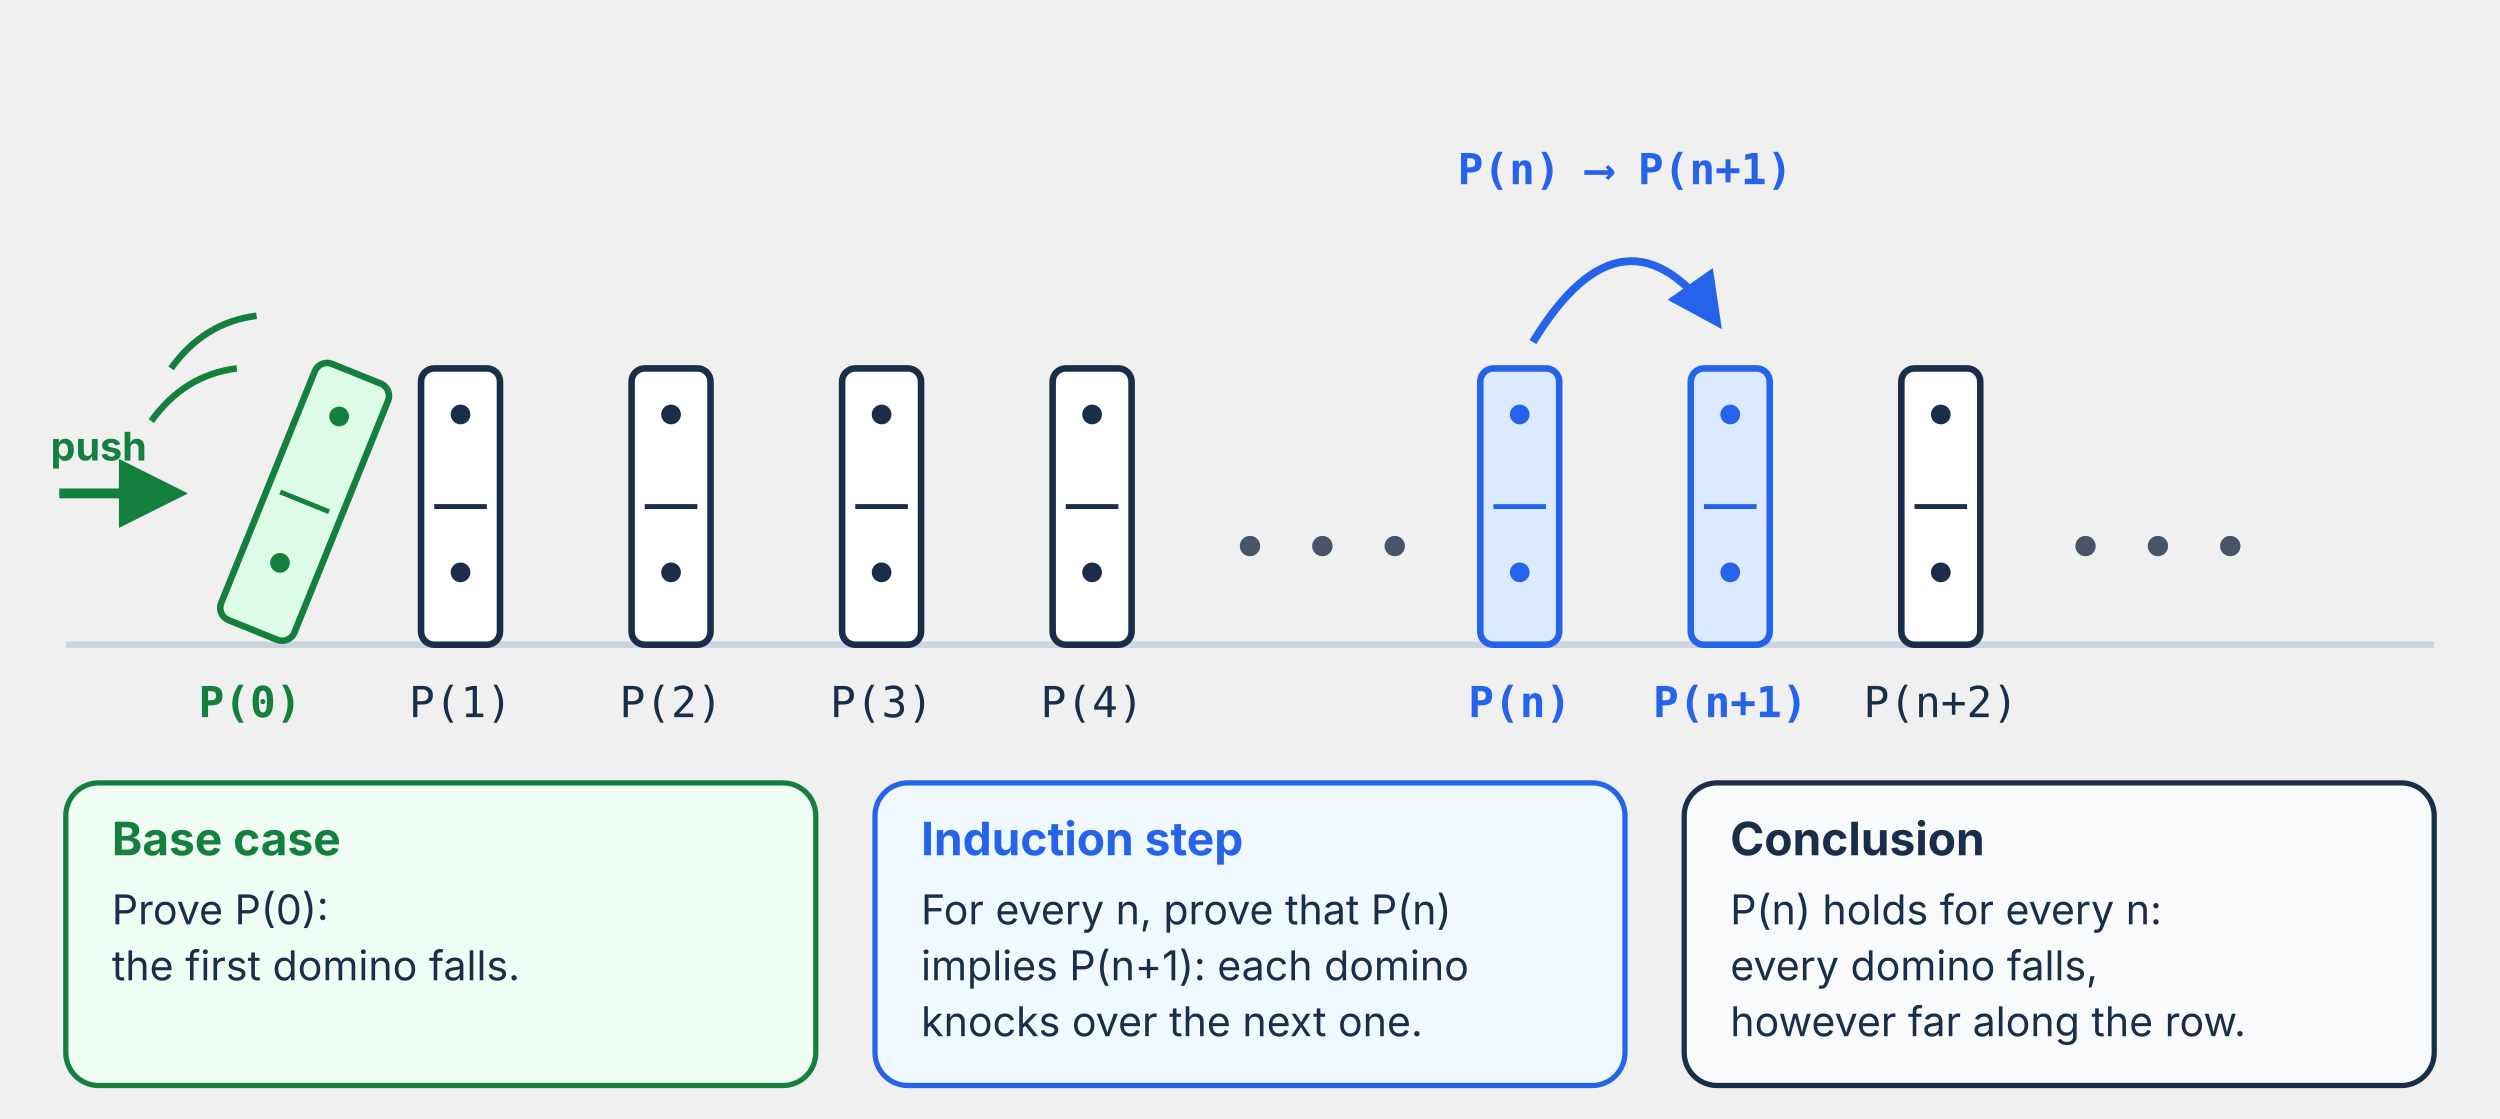
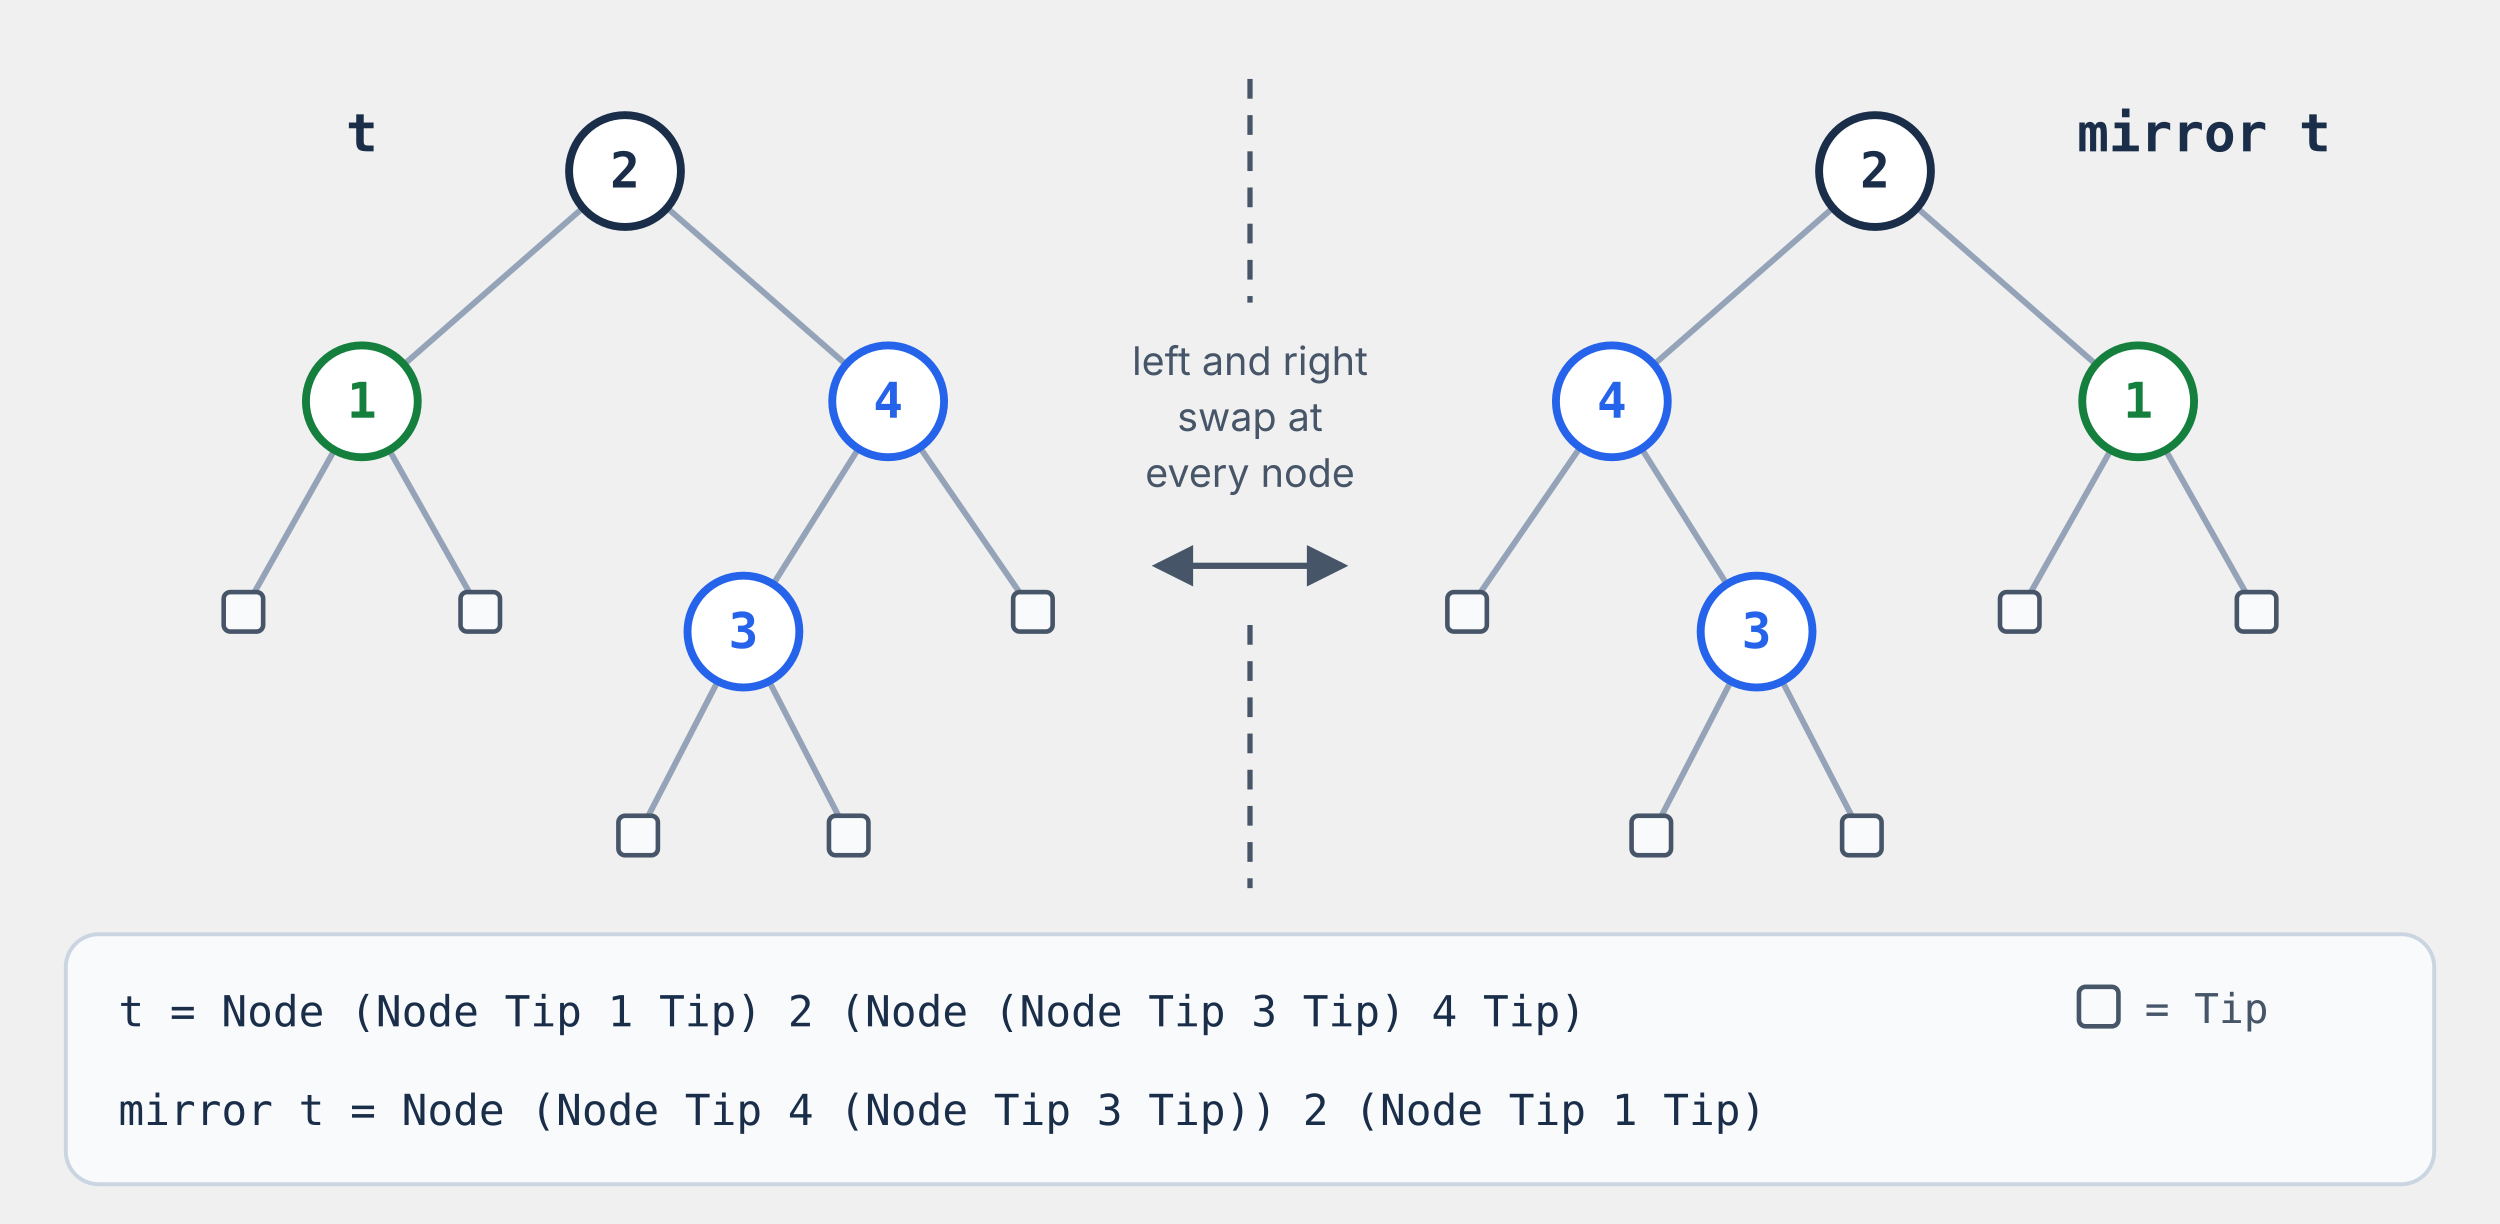
- <svg xmlns="http://www.w3.org/2000/svg" viewBox="0 0 760 340" width="760" height="340" role="img">
+ <svg xmlns="http://www.w3.org/2000/svg" viewBox="0 0 760 372" width="760" height="372" role="img">
  <defs>
-     <marker id="ah-15803D" viewBox="0 0 10 10" refX="8.5" refY="5" markerWidth="7" markerHeight="7" orient="auto-start-reverse">
-       <path d="M0 0 10 5 0 10z" fill="#15803D" />
-     </marker>
-     <marker id="ah-2563EB" viewBox="0 0 10 10" refX="8.5" refY="5" markerWidth="7" markerHeight="7" orient="auto-start-reverse">
-       <path d="M0 0 10 5 0 10z" fill="#2563EB" />
+     <marker id="ah-475569" viewBox="0 0 10 10" refX="8.5" refY="5" markerWidth="7" markerHeight="7" orient="auto-start-reverse">
+       <path d="M0 0 10 5 0 10z" fill="#475569" />
    </marker>
  </defs>
-   <line x1="20" y1="196" x2="740" y2="196" stroke="#CBD5E1" stroke-width="2" />
-   <rect x="64" y="112" width="24" height="84" rx="4" fill="#DCFCE7" stroke="#15803D" stroke-width="2" transform="rotate(22 88 196)" />
-   <line x1="68" y1="154.0" x2="84" y2="154.0" stroke="#15803D" stroke-width="1.5" transform="rotate(22 88 196)" />
-   <circle cx="76.0" cy="126" r="3" fill="#15803D" transform="rotate(22 88 196)" />
-   <circle cx="76.0" cy="174" r="3" fill="#15803D" transform="rotate(22 88 196)" />
-   <text x="76.0" y="218" font-family="'Isabelle DejaVu Sans Mono', 'DejaVu Sans Mono', Consolas, Menlo, 'PingFang SC', 'Microsoft YaHei', monospace" font-size="13" font-weight="700" fill="#15803D" text-anchor="middle">P(0)</text>
-   <rect x="128" y="112" width="24" height="84" rx="4" fill="#FFFFFF" stroke="#1A2E4A" stroke-width="2" />
-   <line x1="132" y1="154.0" x2="148" y2="154.0" stroke="#1A2E4A" stroke-width="1.5" />
-   <circle cx="140.0" cy="126" r="3" fill="#1A2E4A" />
-   <circle cx="140.0" cy="174" r="3" fill="#1A2E4A" />
-   <text x="140.0" y="218" font-family="'Isabelle DejaVu Sans Mono', 'DejaVu Sans Mono', Consolas, Menlo, 'PingFang SC', 'Microsoft YaHei', monospace" font-size="13" font-weight="400" fill="#1A2E4A" text-anchor="middle">P(1)</text>
-   <rect x="192" y="112" width="24" height="84" rx="4" fill="#FFFFFF" stroke="#1A2E4A" stroke-width="2" />
-   <line x1="196" y1="154.0" x2="212" y2="154.0" stroke="#1A2E4A" stroke-width="1.5" />
-   <circle cx="204.0" cy="126" r="3" fill="#1A2E4A" />
-   <circle cx="204.0" cy="174" r="3" fill="#1A2E4A" />
-   <text x="204.0" y="218" font-family="'Isabelle DejaVu Sans Mono', 'DejaVu Sans Mono', Consolas, Menlo, 'PingFang SC', 'Microsoft YaHei', monospace" font-size="13" font-weight="400" fill="#1A2E4A" text-anchor="middle">P(2)</text>
-   <rect x="256" y="112" width="24" height="84" rx="4" fill="#FFFFFF" stroke="#1A2E4A" stroke-width="2" />
-   <line x1="260" y1="154.0" x2="276" y2="154.0" stroke="#1A2E4A" stroke-width="1.5" />
-   <circle cx="268.0" cy="126" r="3" fill="#1A2E4A" />
-   <circle cx="268.0" cy="174" r="3" fill="#1A2E4A" />
-   <text x="268.0" y="218" font-family="'Isabelle DejaVu Sans Mono', 'DejaVu Sans Mono', Consolas, Menlo, 'PingFang SC', 'Microsoft YaHei', monospace" font-size="13" font-weight="400" fill="#1A2E4A" text-anchor="middle">P(3)</text>
-   <rect x="320" y="112" width="24" height="84" rx="4" fill="#FFFFFF" stroke="#1A2E4A" stroke-width="2" />
-   <line x1="324" y1="154.0" x2="340" y2="154.0" stroke="#1A2E4A" stroke-width="1.5" />
-   <circle cx="332.0" cy="126" r="3" fill="#1A2E4A" />
-   <circle cx="332.0" cy="174" r="3" fill="#1A2E4A" />
-   <text x="332.0" y="218" font-family="'Isabelle DejaVu Sans Mono', 'DejaVu Sans Mono', Consolas, Menlo, 'PingFang SC', 'Microsoft YaHei', monospace" font-size="13" font-weight="400" fill="#1A2E4A" text-anchor="middle">P(4)</text>
-   <rect x="450" y="112" width="24" height="84" rx="4" fill="#DBEAFE" stroke="#2563EB" stroke-width="2" />
-   <line x1="454" y1="154.0" x2="470" y2="154.0" stroke="#2563EB" stroke-width="1.5" />
-   <circle cx="462.0" cy="126" r="3" fill="#2563EB" />
-   <circle cx="462.0" cy="174" r="3" fill="#2563EB" />
-   <text x="462.0" y="218" font-family="'Isabelle DejaVu Sans Mono', 'DejaVu Sans Mono', Consolas, Menlo, 'PingFang SC', 'Microsoft YaHei', monospace" font-size="13" font-weight="700" fill="#2563EB" text-anchor="middle">P(n)</text>
-   <rect x="514" y="112" width="24" height="84" rx="4" fill="#DBEAFE" stroke="#2563EB" stroke-width="2" />
-   <line x1="518" y1="154.0" x2="534" y2="154.0" stroke="#2563EB" stroke-width="1.5" />
-   <circle cx="526.0" cy="126" r="3" fill="#2563EB" />
-   <circle cx="526.0" cy="174" r="3" fill="#2563EB" />
-   <text x="526.0" y="218" font-family="'Isabelle DejaVu Sans Mono', 'DejaVu Sans Mono', Consolas, Menlo, 'PingFang SC', 'Microsoft YaHei', monospace" font-size="13" font-weight="700" fill="#2563EB" text-anchor="middle">P(n+1)</text>
-   <rect x="578" y="112" width="24" height="84" rx="4" fill="#FFFFFF" stroke="#1A2E4A" stroke-width="2" />
-   <line x1="582" y1="154.0" x2="598" y2="154.0" stroke="#1A2E4A" stroke-width="1.5" />
-   <circle cx="590.0" cy="126" r="3" fill="#1A2E4A" />
-   <circle cx="590.0" cy="174" r="3" fill="#1A2E4A" />
-   <text x="590.0" y="218" font-family="'Isabelle DejaVu Sans Mono', 'DejaVu Sans Mono', Consolas, Menlo, 'PingFang SC', 'Microsoft YaHei', monospace" font-size="13" font-weight="400" fill="#1A2E4A" text-anchor="middle">P(n+2)</text>
-   <path d="M 52 112 q 10 -14 26 -16" stroke="#15803D" stroke-width="2" fill="none" />
-   <path d="M 46 128 q 10 -14 26 -16" stroke="#15803D" stroke-width="2" fill="none" />
-   <line x1="18" y1="150" x2="54" y2="150" stroke="#15803D" stroke-width="3" marker-end="url(#ah-15803D)" />
-   <text x="30" y="140" font-family="'DM Sans', system-ui, -apple-system, 'Segoe UI', 'PingFang SC', 'Hiragino Sans GB', 'Microsoft YaHei', 'Noto Sans SC', sans-serif" font-size="12" font-weight="700" fill="#15803D" text-anchor="middle">push</text>
-   <circle cx="380" cy="166" r="2.6" fill="#475569" stroke="#475569" stroke-width="1" />
-   <circle cx="402" cy="166" r="2.6" fill="#475569" stroke="#475569" stroke-width="1" />
-   <circle cx="424" cy="166" r="2.6" fill="#475569" stroke="#475569" stroke-width="1" />
-   <circle cx="634" cy="166" r="2.6" fill="#475569" stroke="#475569" stroke-width="1" />
-   <circle cx="656" cy="166" r="2.6" fill="#475569" stroke="#475569" stroke-width="1" />
-   <circle cx="678" cy="166" r="2.6" fill="#475569" stroke="#475569" stroke-width="1" />
-   <path d="M 466 104 Q 494 58 522 98" stroke="#2563EB" stroke-width="2.4" fill="none" marker-end="url(#ah-2563EB)" />
-   <text x="494" y="56" font-family="'Isabelle DejaVu Sans Mono', 'DejaVu Sans Mono', Consolas, Menlo, 'PingFang SC', 'Microsoft YaHei', monospace" font-size="13" font-weight="700" fill="#2563EB" text-anchor="middle">P(n) ⟶ P(n+1)</text>
-   <rect x="20" y="238" width="228" height="92" rx="10" fill="#F0FDF4" stroke="#15803D" stroke-width="1.6" />
-   <text x="34" y="260" font-family="'DM Sans', system-ui, -apple-system, 'Segoe UI', 'PingFang SC', 'Hiragino Sans GB', 'Microsoft YaHei', 'Noto Sans SC', sans-serif" font-size="14" font-weight="700" fill="#15803D" text-anchor="start">Base case</text>
-   <text x="34" y="281" font-family="'DM Sans', system-ui, -apple-system, 'Segoe UI', 'PingFang SC', 'Hiragino Sans GB', 'Microsoft YaHei', 'Noto Sans SC', sans-serif" font-size="12.5" font-weight="400" fill="#1A2E4A" text-anchor="start">Prove P(0):</text>
-   <text x="34" y="298" font-family="'DM Sans', system-ui, -apple-system, 'Segoe UI', 'PingFang SC', 'Hiragino Sans GB', 'Microsoft YaHei', 'Noto Sans SC', sans-serif" font-size="12.5" font-weight="400" fill="#1A2E4A" text-anchor="start">the first domino falls.</text>
-   <rect x="266" y="238" width="228" height="92" rx="10" fill="#F0F9FF" stroke="#2563EB" stroke-width="1.6" />
-   <text x="280" y="260" font-family="'DM Sans', system-ui, -apple-system, 'Segoe UI', 'PingFang SC', 'Hiragino Sans GB', 'Microsoft YaHei', 'Noto Sans SC', sans-serif" font-size="14" font-weight="700" fill="#2563EB" text-anchor="start">Induction step</text>
-   <text x="280" y="281" font-family="'DM Sans', system-ui, -apple-system, 'Segoe UI', 'PingFang SC', 'Hiragino Sans GB', 'Microsoft YaHei', 'Noto Sans SC', sans-serif" font-size="12.5" font-weight="400" fill="#1A2E4A" text-anchor="start">For every n, prove that P(n)</text>
-   <text x="280" y="298" font-family="'DM Sans', system-ui, -apple-system, 'Segoe UI', 'PingFang SC', 'Hiragino Sans GB', 'Microsoft YaHei', 'Noto Sans SC', sans-serif" font-size="12.5" font-weight="400" fill="#1A2E4A" text-anchor="start">implies P(n+1): each domino</text>
-   <text x="280" y="315" font-family="'DM Sans', system-ui, -apple-system, 'Segoe UI', 'PingFang SC', 'Hiragino Sans GB', 'Microsoft YaHei', 'Noto Sans SC', sans-serif" font-size="12.5" font-weight="400" fill="#1A2E4A" text-anchor="start">knocks over the next one.</text>
-   <rect x="512" y="238" width="228" height="92" rx="10" fill="#F8FAFC" stroke="#1A2E4A" stroke-width="1.6" />
-   <text x="526" y="260" font-family="'DM Sans', system-ui, -apple-system, 'Segoe UI', 'PingFang SC', 'Hiragino Sans GB', 'Microsoft YaHei', 'Noto Sans SC', sans-serif" font-size="14" font-weight="700" fill="#1A2E4A" text-anchor="start">Conclusion</text>
-   <text x="526" y="281" font-family="'DM Sans', system-ui, -apple-system, 'Segoe UI', 'PingFang SC', 'Hiragino Sans GB', 'Microsoft YaHei', 'Noto Sans SC', sans-serif" font-size="12.5" font-weight="400" fill="#1A2E4A" text-anchor="start">P(n) holds for every n:</text>
-   <text x="526" y="298" font-family="'DM Sans', system-ui, -apple-system, 'Segoe UI', 'PingFang SC', 'Hiragino Sans GB', 'Microsoft YaHei', 'Noto Sans SC', sans-serif" font-size="12.5" font-weight="400" fill="#1A2E4A" text-anchor="start">every domino falls,</text>
-   <text x="526" y="315" font-family="'DM Sans', system-ui, -apple-system, 'Segoe UI', 'PingFang SC', 'Hiragino Sans GB', 'Microsoft YaHei', 'Noto Sans SC', sans-serif" font-size="12.5" font-weight="400" fill="#1A2E4A" text-anchor="start">however far along the row.</text>
+   <line x1="190" y1="52" x2="110" y2="122" stroke="#94A3B8" stroke-width="1.8" />
+   <line x1="190" y1="52" x2="270" y2="122" stroke="#94A3B8" stroke-width="1.8" />
+   <line x1="270" y1="122" x2="226" y2="192" stroke="#94A3B8" stroke-width="1.8" />
+   <line x1="110" y1="122" x2="74" y2="186" stroke="#94A3B8" stroke-width="1.8" />
+   <line x1="110" y1="122" x2="146" y2="186" stroke="#94A3B8" stroke-width="1.8" />
+   <line x1="270" y1="122" x2="314" y2="186" stroke="#94A3B8" stroke-width="1.8" />
+   <line x1="226" y1="192" x2="194" y2="254" stroke="#94A3B8" stroke-width="1.8" />
+   <line x1="226" y1="192" x2="258" y2="254" stroke="#94A3B8" stroke-width="1.8" />
+   <rect x="68" y="180" width="12" height="12" rx="2" fill="#F8FAFC" stroke="#475569" stroke-width="1.4" />
+   <rect x="140" y="180" width="12" height="12" rx="2" fill="#F8FAFC" stroke="#475569" stroke-width="1.4" />
+   <rect x="308" y="180" width="12" height="12" rx="2" fill="#F8FAFC" stroke="#475569" stroke-width="1.4" />
+   <rect x="188" y="248" width="12" height="12" rx="2" fill="#F8FAFC" stroke="#475569" stroke-width="1.4" />
+   <rect x="252" y="248" width="12" height="12" rx="2" fill="#F8FAFC" stroke="#475569" stroke-width="1.4" />
+   <circle cx="190" cy="52" r="17" fill="#FFFFFF" stroke="#1A2E4A" stroke-width="2.4" />
+   <text x="190" y="57" font-family="'Isabelle DejaVu Sans Mono', 'DejaVu Sans Mono', Consolas, Menlo, 'PingFang SC', 'Microsoft YaHei', monospace" font-size="15" font-weight="700" fill="#1A2E4A" text-anchor="middle">2</text>
+   <circle cx="110" cy="122" r="17" fill="#FFFFFF" stroke="#15803D" stroke-width="2.4" />
+   <text x="110" y="127" font-family="'Isabelle DejaVu Sans Mono', 'DejaVu Sans Mono', Consolas, Menlo, 'PingFang SC', 'Microsoft YaHei', monospace" font-size="15" font-weight="700" fill="#15803D" text-anchor="middle">1</text>
+   <circle cx="270" cy="122" r="17" fill="#FFFFFF" stroke="#2563EB" stroke-width="2.4" />
+   <text x="270" y="127" font-family="'Isabelle DejaVu Sans Mono', 'DejaVu Sans Mono', Consolas, Menlo, 'PingFang SC', 'Microsoft YaHei', monospace" font-size="15" font-weight="700" fill="#2563EB" text-anchor="middle">4</text>
+   <circle cx="226" cy="192" r="17" fill="#FFFFFF" stroke="#2563EB" stroke-width="2.4" />
+   <text x="226" y="197" font-family="'Isabelle DejaVu Sans Mono', 'DejaVu Sans Mono', Consolas, Menlo, 'PingFang SC', 'Microsoft YaHei', monospace" font-size="15" font-weight="700" fill="#2563EB" text-anchor="middle">3</text>
+   <line x1="570" y1="52" x2="490" y2="122" stroke="#94A3B8" stroke-width="1.8" />
+   <line x1="570" y1="52" x2="650" y2="122" stroke="#94A3B8" stroke-width="1.8" />
+   <line x1="490" y1="122" x2="534" y2="192" stroke="#94A3B8" stroke-width="1.8" />
+   <line x1="490" y1="122" x2="446" y2="186" stroke="#94A3B8" stroke-width="1.8" />
+   <line x1="650" y1="122" x2="614" y2="186" stroke="#94A3B8" stroke-width="1.8" />
+   <line x1="650" y1="122" x2="686" y2="186" stroke="#94A3B8" stroke-width="1.8" />
+   <line x1="534" y1="192" x2="502" y2="254" stroke="#94A3B8" stroke-width="1.8" />
+   <line x1="534" y1="192" x2="566" y2="254" stroke="#94A3B8" stroke-width="1.8" />
+   <rect x="440" y="180" width="12" height="12" rx="2" fill="#F8FAFC" stroke="#475569" stroke-width="1.4" />
+   <rect x="608" y="180" width="12" height="12" rx="2" fill="#F8FAFC" stroke="#475569" stroke-width="1.4" />
+   <rect x="680" y="180" width="12" height="12" rx="2" fill="#F8FAFC" stroke="#475569" stroke-width="1.4" />
+   <rect x="496" y="248" width="12" height="12" rx="2" fill="#F8FAFC" stroke="#475569" stroke-width="1.4" />
+   <rect x="560" y="248" width="12" height="12" rx="2" fill="#F8FAFC" stroke="#475569" stroke-width="1.4" />
+   <circle cx="570" cy="52" r="17" fill="#FFFFFF" stroke="#1A2E4A" stroke-width="2.4" />
+   <text x="570" y="57" font-family="'Isabelle DejaVu Sans Mono', 'DejaVu Sans Mono', Consolas, Menlo, 'PingFang SC', 'Microsoft YaHei', monospace" font-size="15" font-weight="700" fill="#1A2E4A" text-anchor="middle">2</text>
+   <circle cx="490" cy="122" r="17" fill="#FFFFFF" stroke="#2563EB" stroke-width="2.4" />
+   <text x="490" y="127" font-family="'Isabelle DejaVu Sans Mono', 'DejaVu Sans Mono', Consolas, Menlo, 'PingFang SC', 'Microsoft YaHei', monospace" font-size="15" font-weight="700" fill="#2563EB" text-anchor="middle">4</text>
+   <circle cx="650" cy="122" r="17" fill="#FFFFFF" stroke="#15803D" stroke-width="2.4" />
+   <text x="650" y="127" font-family="'Isabelle DejaVu Sans Mono', 'DejaVu Sans Mono', Consolas, Menlo, 'PingFang SC', 'Microsoft YaHei', monospace" font-size="15" font-weight="700" fill="#15803D" text-anchor="middle">1</text>
+   <circle cx="534" cy="192" r="17" fill="#FFFFFF" stroke="#2563EB" stroke-width="2.4" />
+   <text x="534" y="197" font-family="'Isabelle DejaVu Sans Mono', 'DejaVu Sans Mono', Consolas, Menlo, 'PingFang SC', 'Microsoft YaHei', monospace" font-size="15" font-weight="700" fill="#2563EB" text-anchor="middle">3</text>
+   <text x="110" y="46" font-family="'Isabelle DejaVu Sans Mono', 'DejaVu Sans Mono', Consolas, Menlo, 'PingFang SC', 'Microsoft YaHei', monospace" font-size="16" font-weight="700" fill="#1A2E4A" text-anchor="middle">t</text>
+   <text x="670" y="46" font-family="'Isabelle DejaVu Sans Mono', 'DejaVu Sans Mono', Consolas, Menlo, 'PingFang SC', 'Microsoft YaHei', monospace" font-size="16" font-weight="700" fill="#1A2E4A" text-anchor="middle">mirror t</text>
+   <line x1="380" y1="24" x2="380" y2="92" stroke="#475569" stroke-width="1.6" stroke-dasharray="6 5" />
+   <text x="380" y="114" font-family="'DM Sans', system-ui, -apple-system, 'Segoe UI', 'PingFang SC', 'Hiragino Sans GB', 'Microsoft YaHei', 'Noto Sans SC', sans-serif" font-size="12" font-weight="400" fill="#475569" text-anchor="middle">left and right</text>
+   <text x="380" y="131" font-family="'DM Sans', system-ui, -apple-system, 'Segoe UI', 'PingFang SC', 'Hiragino Sans GB', 'Microsoft YaHei', 'Noto Sans SC', sans-serif" font-size="12" font-weight="400" fill="#475569" text-anchor="middle">swap at</text>
+   <text x="380" y="148" font-family="'DM Sans', system-ui, -apple-system, 'Segoe UI', 'PingFang SC', 'Hiragino Sans GB', 'Microsoft YaHei', 'Noto Sans SC', sans-serif" font-size="12" font-weight="400" fill="#475569" text-anchor="middle">every node</text>
+   <line x1="352" y1="172" x2="408" y2="172" stroke="#475569" stroke-width="1.8" marker-end="url(#ah-475569)" />
+   <line x1="408" y1="172" x2="352" y2="172" stroke="#475569" stroke-width="1.8" marker-end="url(#ah-475569)" />
+   <line x1="380" y1="190" x2="380" y2="270" stroke="#475569" stroke-width="1.6" stroke-dasharray="6 5" />
+   <rect x="20" y="284" width="720" height="76" rx="10" fill="#F8FAFC" stroke="#CBD5E1" stroke-width="1.2" />
+   <text x="36" y="312" font-family="'Isabelle DejaVu Sans Mono', 'DejaVu Sans Mono', Consolas, Menlo, 'PingFang SC', 'Microsoft YaHei', monospace" font-size="13" font-weight="400" fill="#1A2E4A" text-anchor="start" style="white-space:pre">t        = Node (Node Tip 1 Tip) 2 (Node (Node Tip 3 Tip) 4 Tip)</text>
+   <text x="36" y="342" font-family="'Isabelle DejaVu Sans Mono', 'DejaVu Sans Mono', Consolas, Menlo, 'PingFang SC', 'Microsoft YaHei', monospace" font-size="13" font-weight="400" fill="#1A2E4A" text-anchor="start" style="white-space:pre">mirror t = Node (Node Tip 4 (Node Tip 3 Tip)) 2 (Node Tip 1 Tip)</text>
+   <rect x="632" y="300" width="12" height="12" rx="2" fill="#F8FAFC" stroke="#475569" stroke-width="1.4" />
+   <text x="652" y="311" font-family="'Isabelle DejaVu Sans Mono', 'DejaVu Sans Mono', Consolas, Menlo, 'PingFang SC', 'Microsoft YaHei', monospace" font-size="12.5" font-weight="400" fill="#475569" text-anchor="start">= Tip</text>
</svg>
